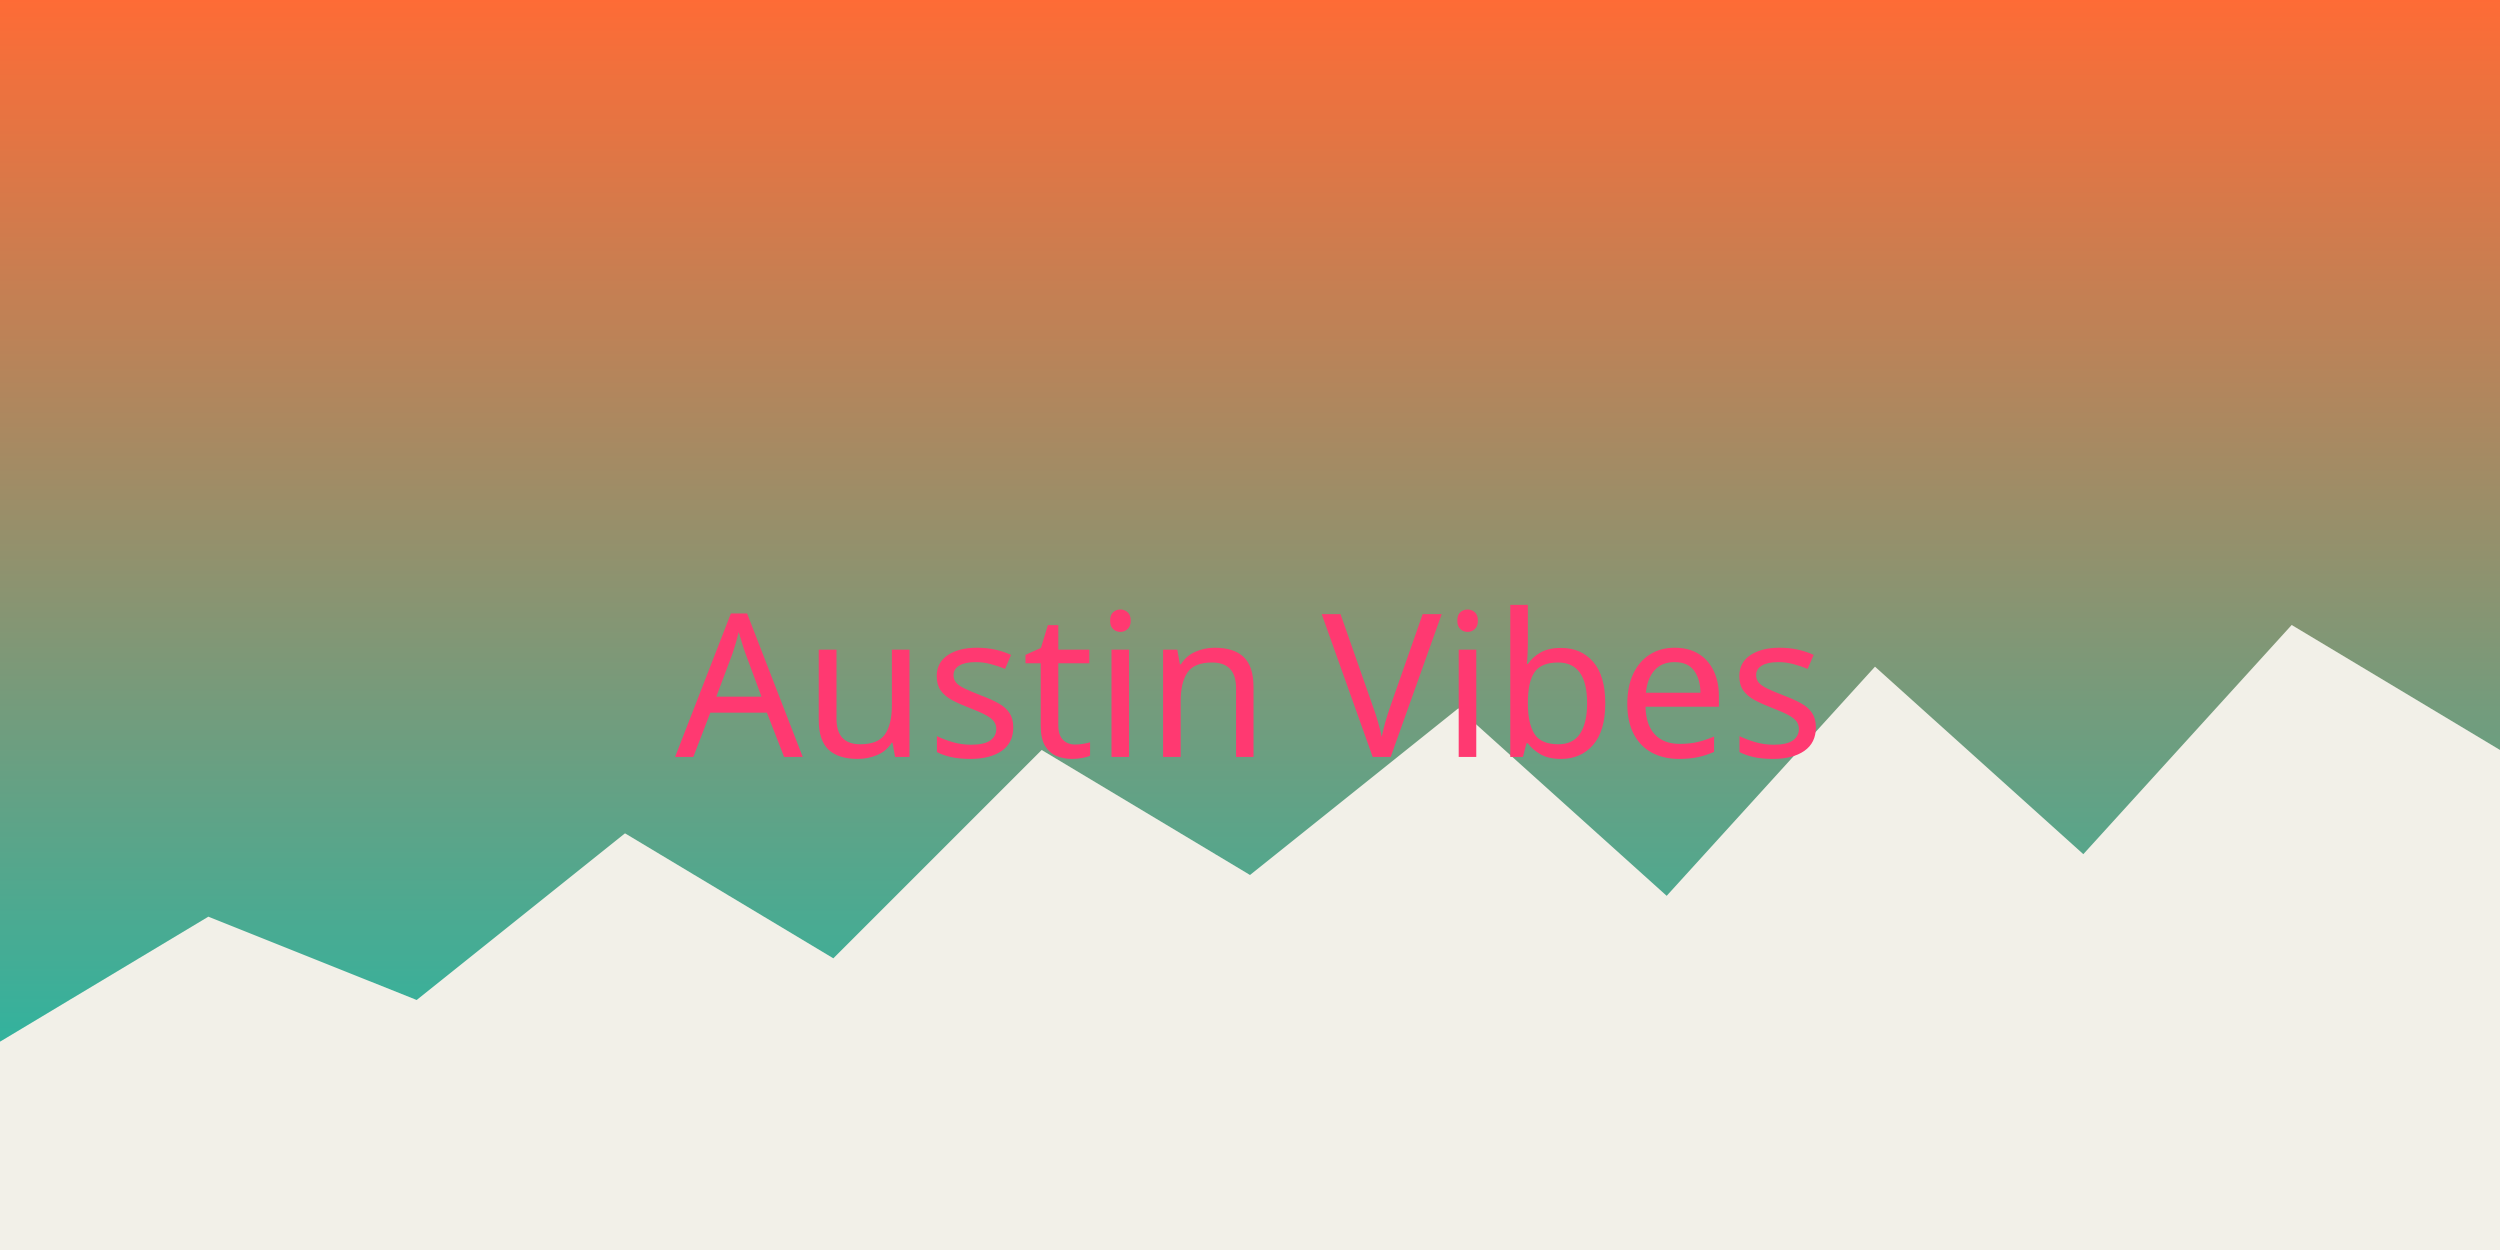
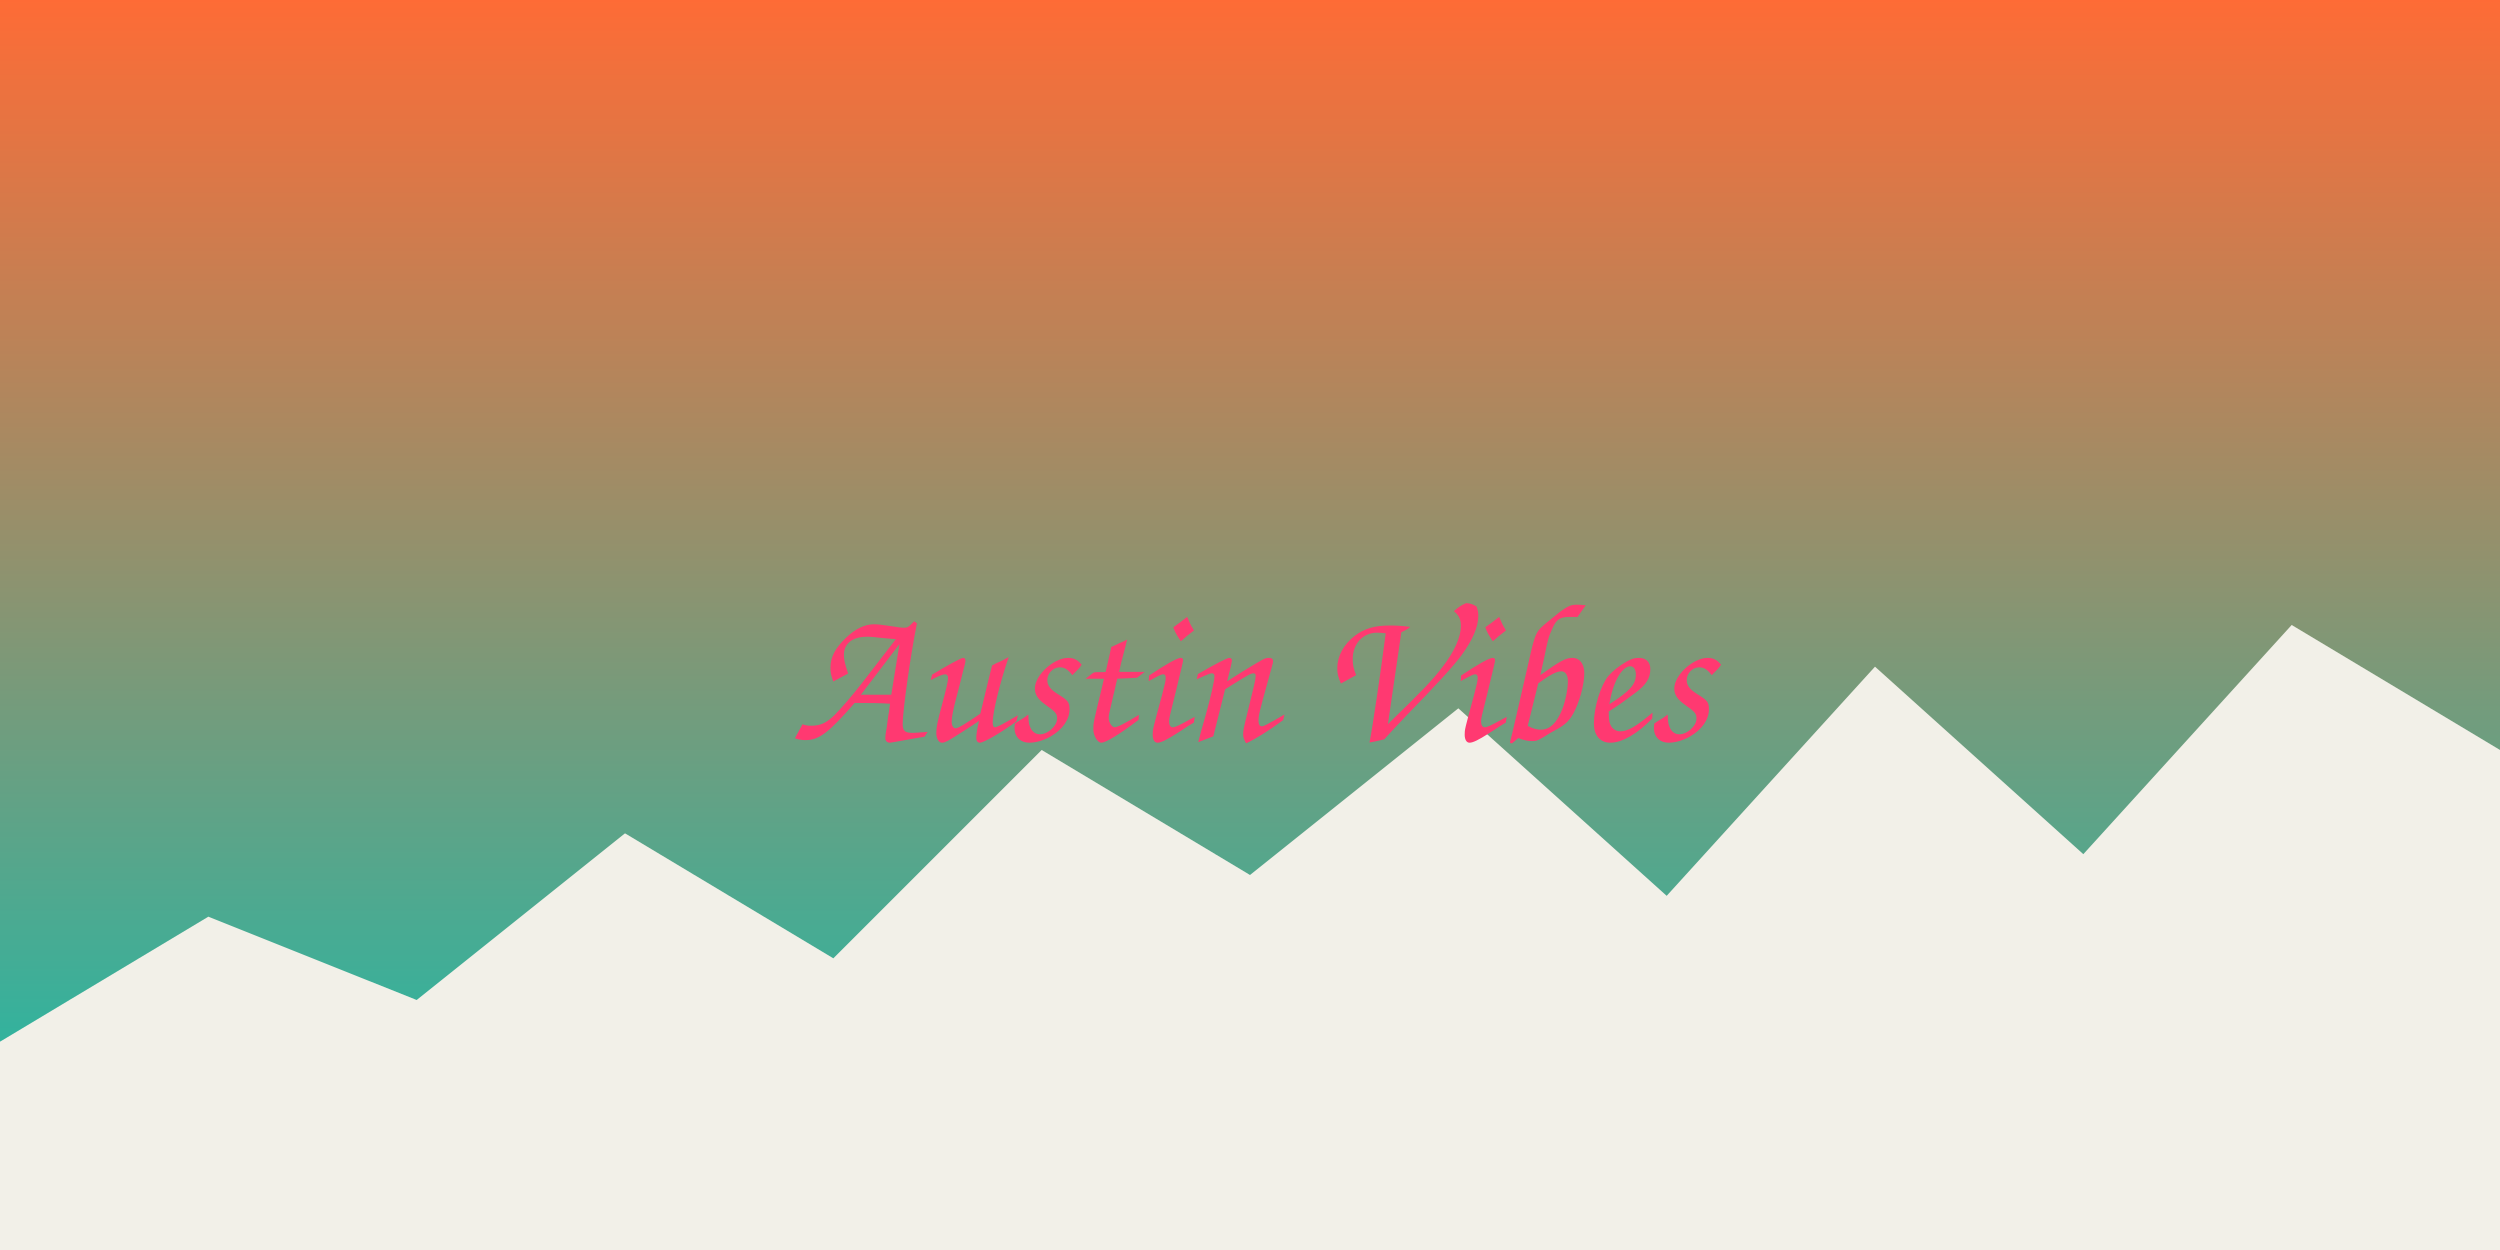
<svg xmlns="http://www.w3.org/2000/svg" viewBox="0 0 600 300">
  <defs>
    <linearGradient id="grad" x1="0" x2="0" y1="0" y2="1">
      <stop offset="0%" stop-color="#ff6b35" />
      <stop offset="100%" stop-color="#09c1b3" />
    </linearGradient>
  </defs>
  <rect width="600" height="300" fill="url(#grad)" />
  <path d="M0 250 L50 220 L100 240 L150 200 L200 230 L250 180 L300 210 L350 170 L400 215 L450 160 L500 205 L550 150 L600 180 L600 300 L0 300 Z" fill="#f2f0e8" />
-   <text x="50%" y="55%" dominant-baseline="middle" text-anchor="middle" font-size="48" fill="#ff3971" font-family="Bungee, sans-serif">Austin Vibes</text>
+   <text x="50%" y="55%" dominant-baseline="middle" text-anchor="middle" font-size="48" fill="#ff3971" font-family="Bungee Shade, cursive">Austin Vibes</text>
</svg>
